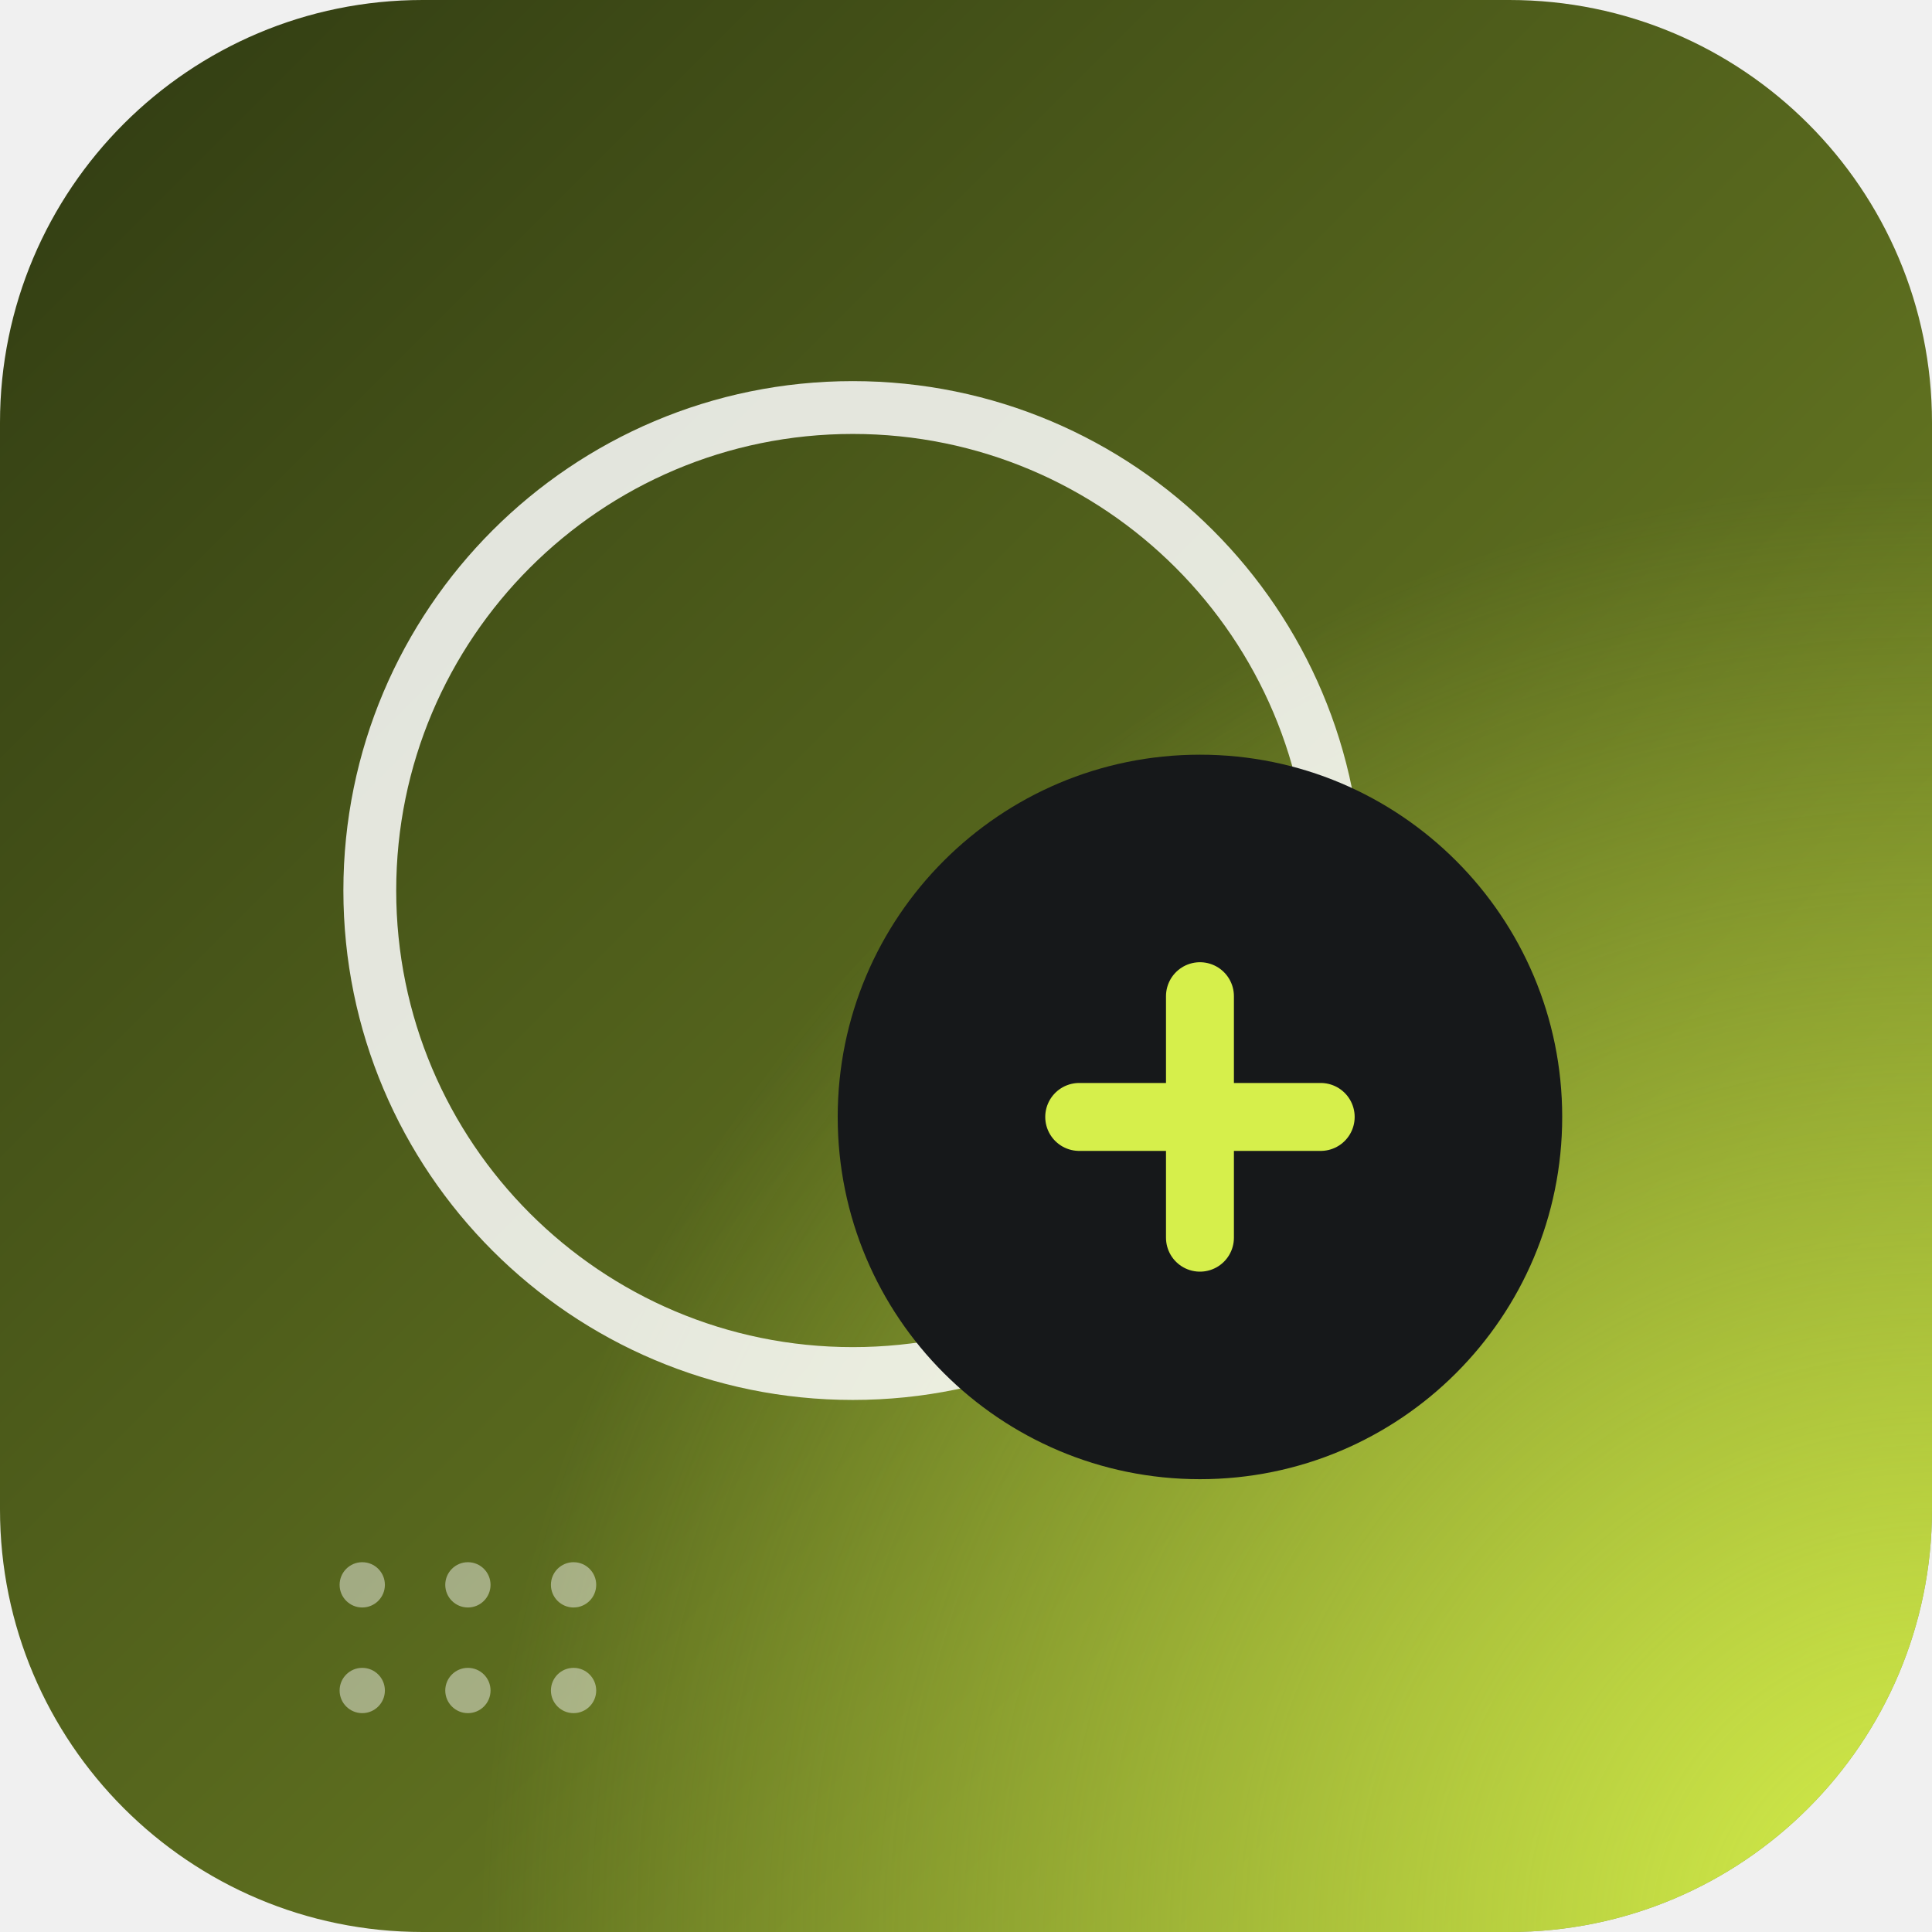
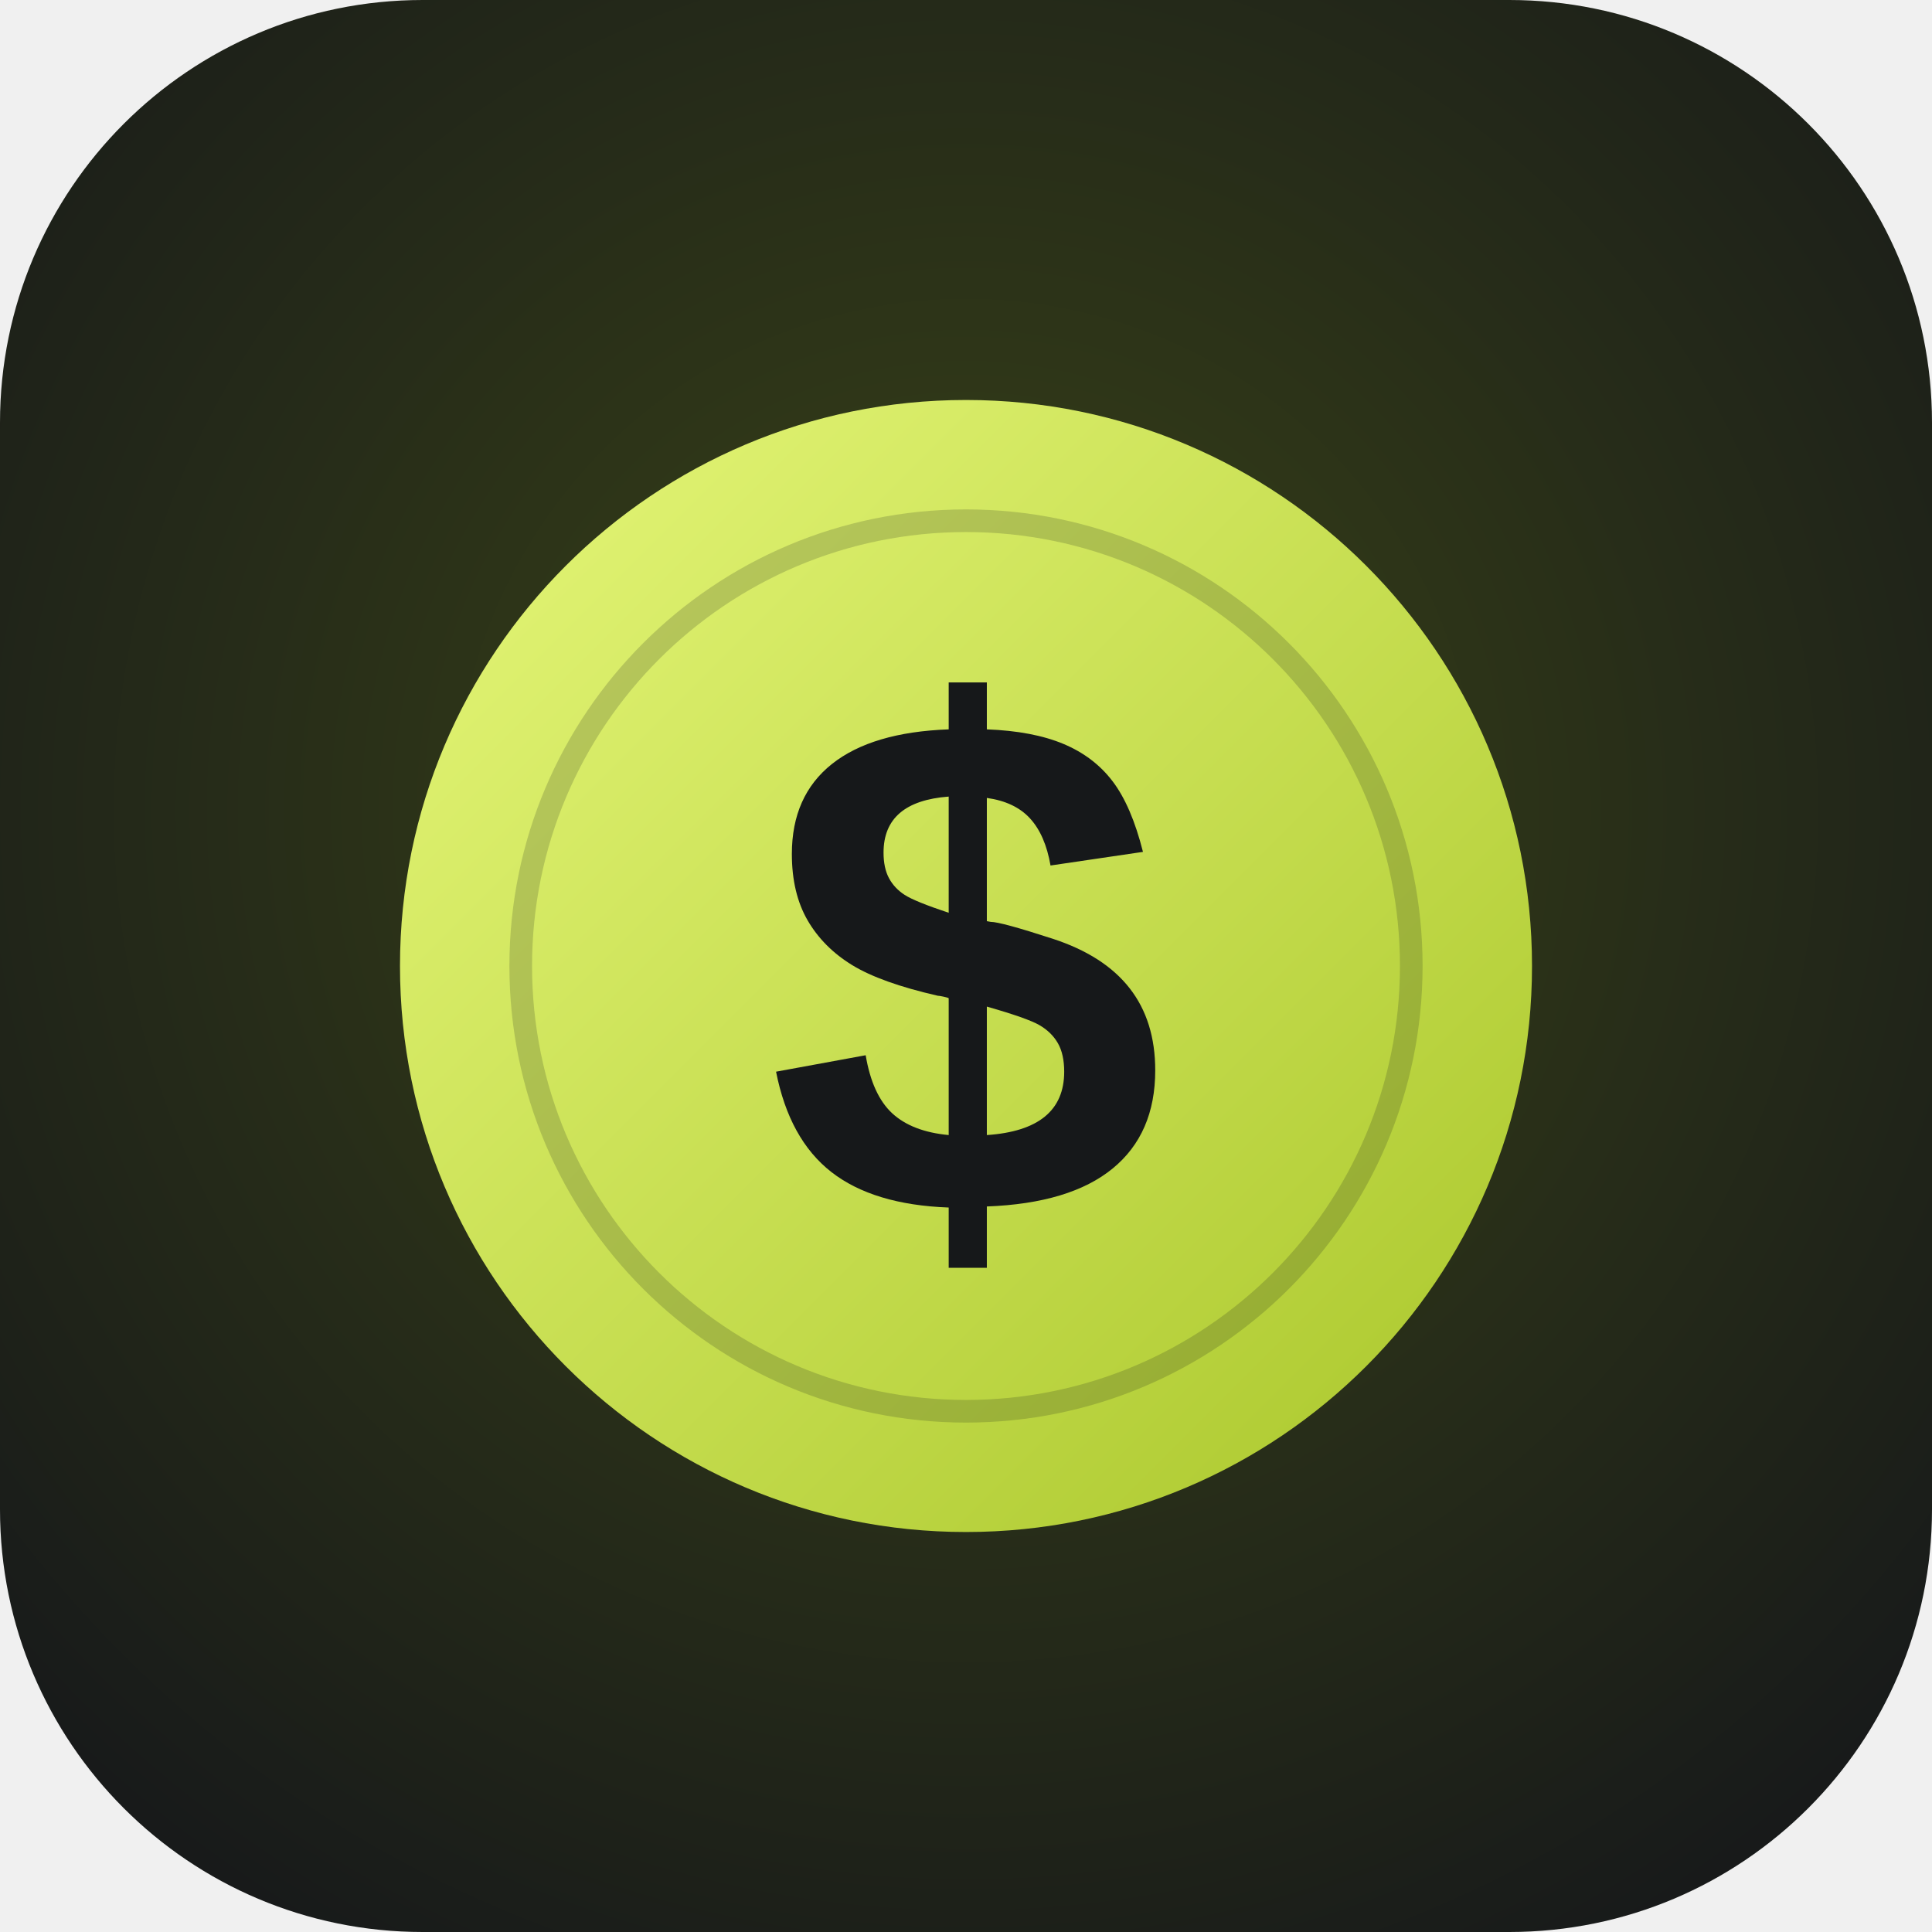
<svg xmlns="http://www.w3.org/2000/svg" viewBox="0 0 512 512">
  <defs>
-     <linearGradient id="bg" x1="0" y1="0" x2="1" y2="1">
-       <stop offset="0" stop-color="#2f3a12" />
-       <stop offset="1" stop-color="#7d9228" />
+     <radialGradient id="glow" cx=".5" cy=".42" r=".7">
+       <stop offset="0" stop-color="#3a4417" />
+       <stop offset="1" stop-color="#16181a" />
+     </radialGradient>
+     <linearGradient id="coin" x1="0" y1="0" x2="1" y2="1">
+       <stop offset="0" stop-color="#e6f77a" />
+       <stop offset="1" stop-color="#a9c62a" />
    </linearGradient>
-     <radialGradient id="glow" cx="1" cy="1" r=".75">
-       <stop offset="0" stop-color="#d6ef4b" />
-       <stop offset="1" stop-color="#d6ef4b" stop-opacity="0" />
-     </radialGradient>
  </defs>
-   <rect width="512" height="512" rx="112" fill="url(#bg)" />
  <rect width="512" height="512" rx="112" fill="url(#glow)" />
-   <circle cx="226" cy="236" r="128" fill="none" stroke="#fff" stroke-opacity=".85" stroke-width="14" />
-   <circle cx="318" cy="296" r="96" fill="#16181a" />
-   <path d="M286 296 h64 M318 264 v64" stroke="#d6ef4b" stroke-width="18" stroke-linecap="round" />
-   <g fill="#fff" fill-opacity=".45">
-     <circle cx="96" cy="420" r="6" />
-     <circle cx="124" cy="420" r="6" />
-     <circle cx="152" cy="420" r="6" />
-     <circle cx="96" cy="448" r="6" />
-     <circle cx="124" cy="448" r="6" />
-     <circle cx="152" cy="448" r="6" />
-   </g>
+   <circle cx="256" cy="256" r="150" fill="url(#coin)" />
+   <circle cx="256" cy="256" r="118" fill="none" stroke="#16181a" stroke-opacity=".18" stroke-width="6" />
+   <text x="256" y="256" text-anchor="middle" dominant-baseline="central" font-family="Arial, Helvetica, sans-serif" font-weight="700" font-size="190" fill="#16181a">$</text>
</svg>
